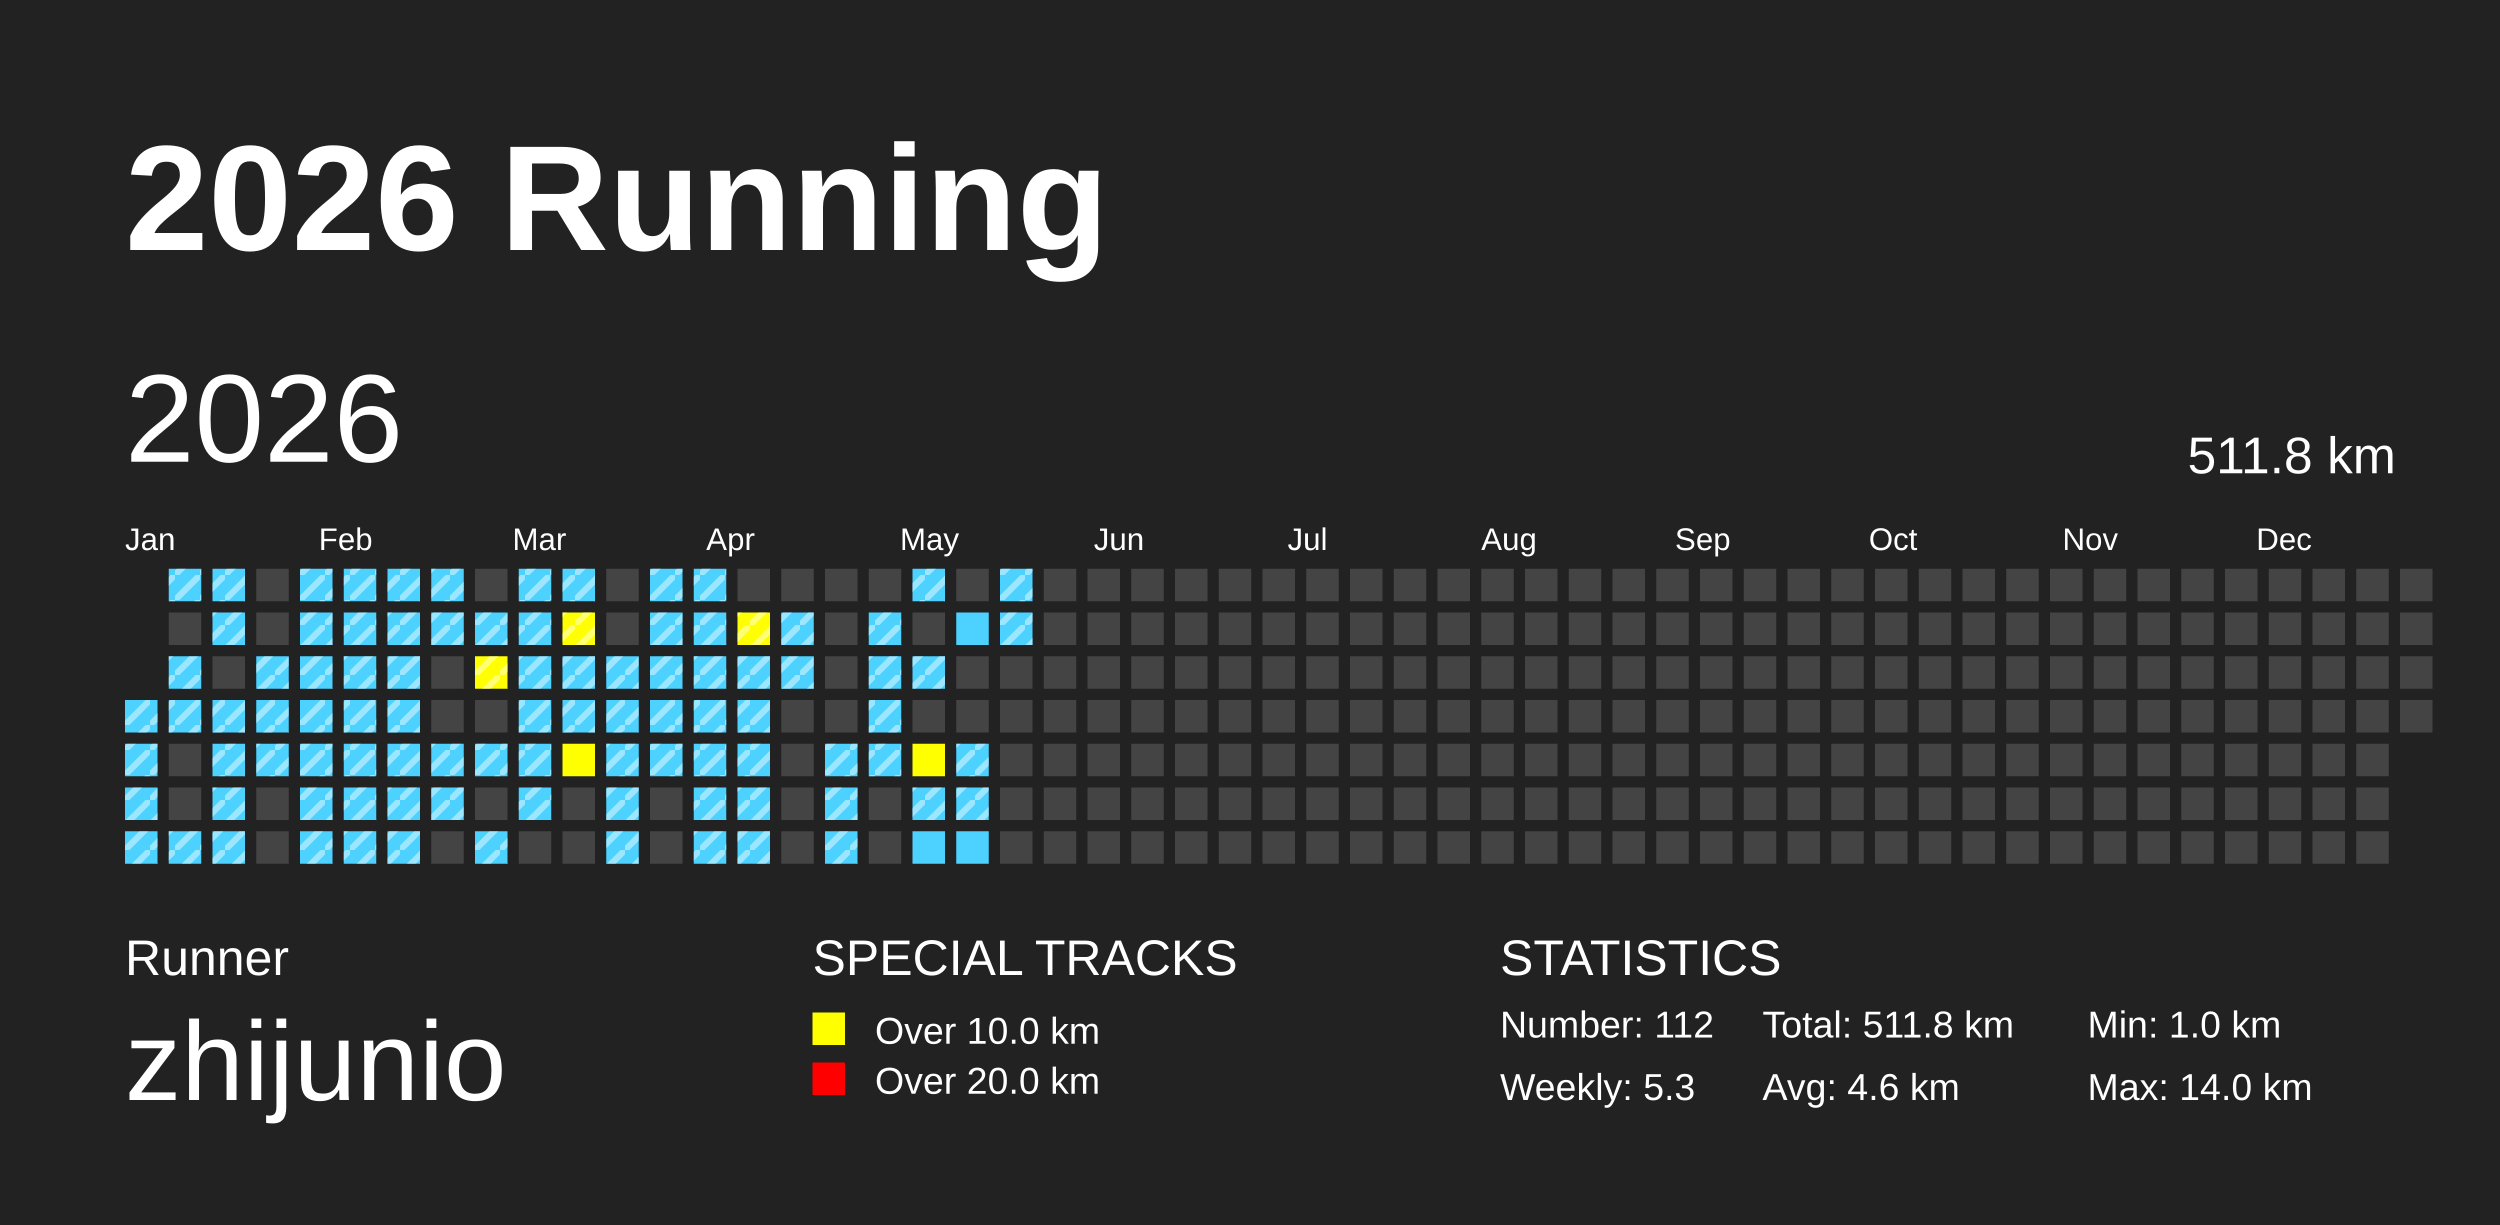
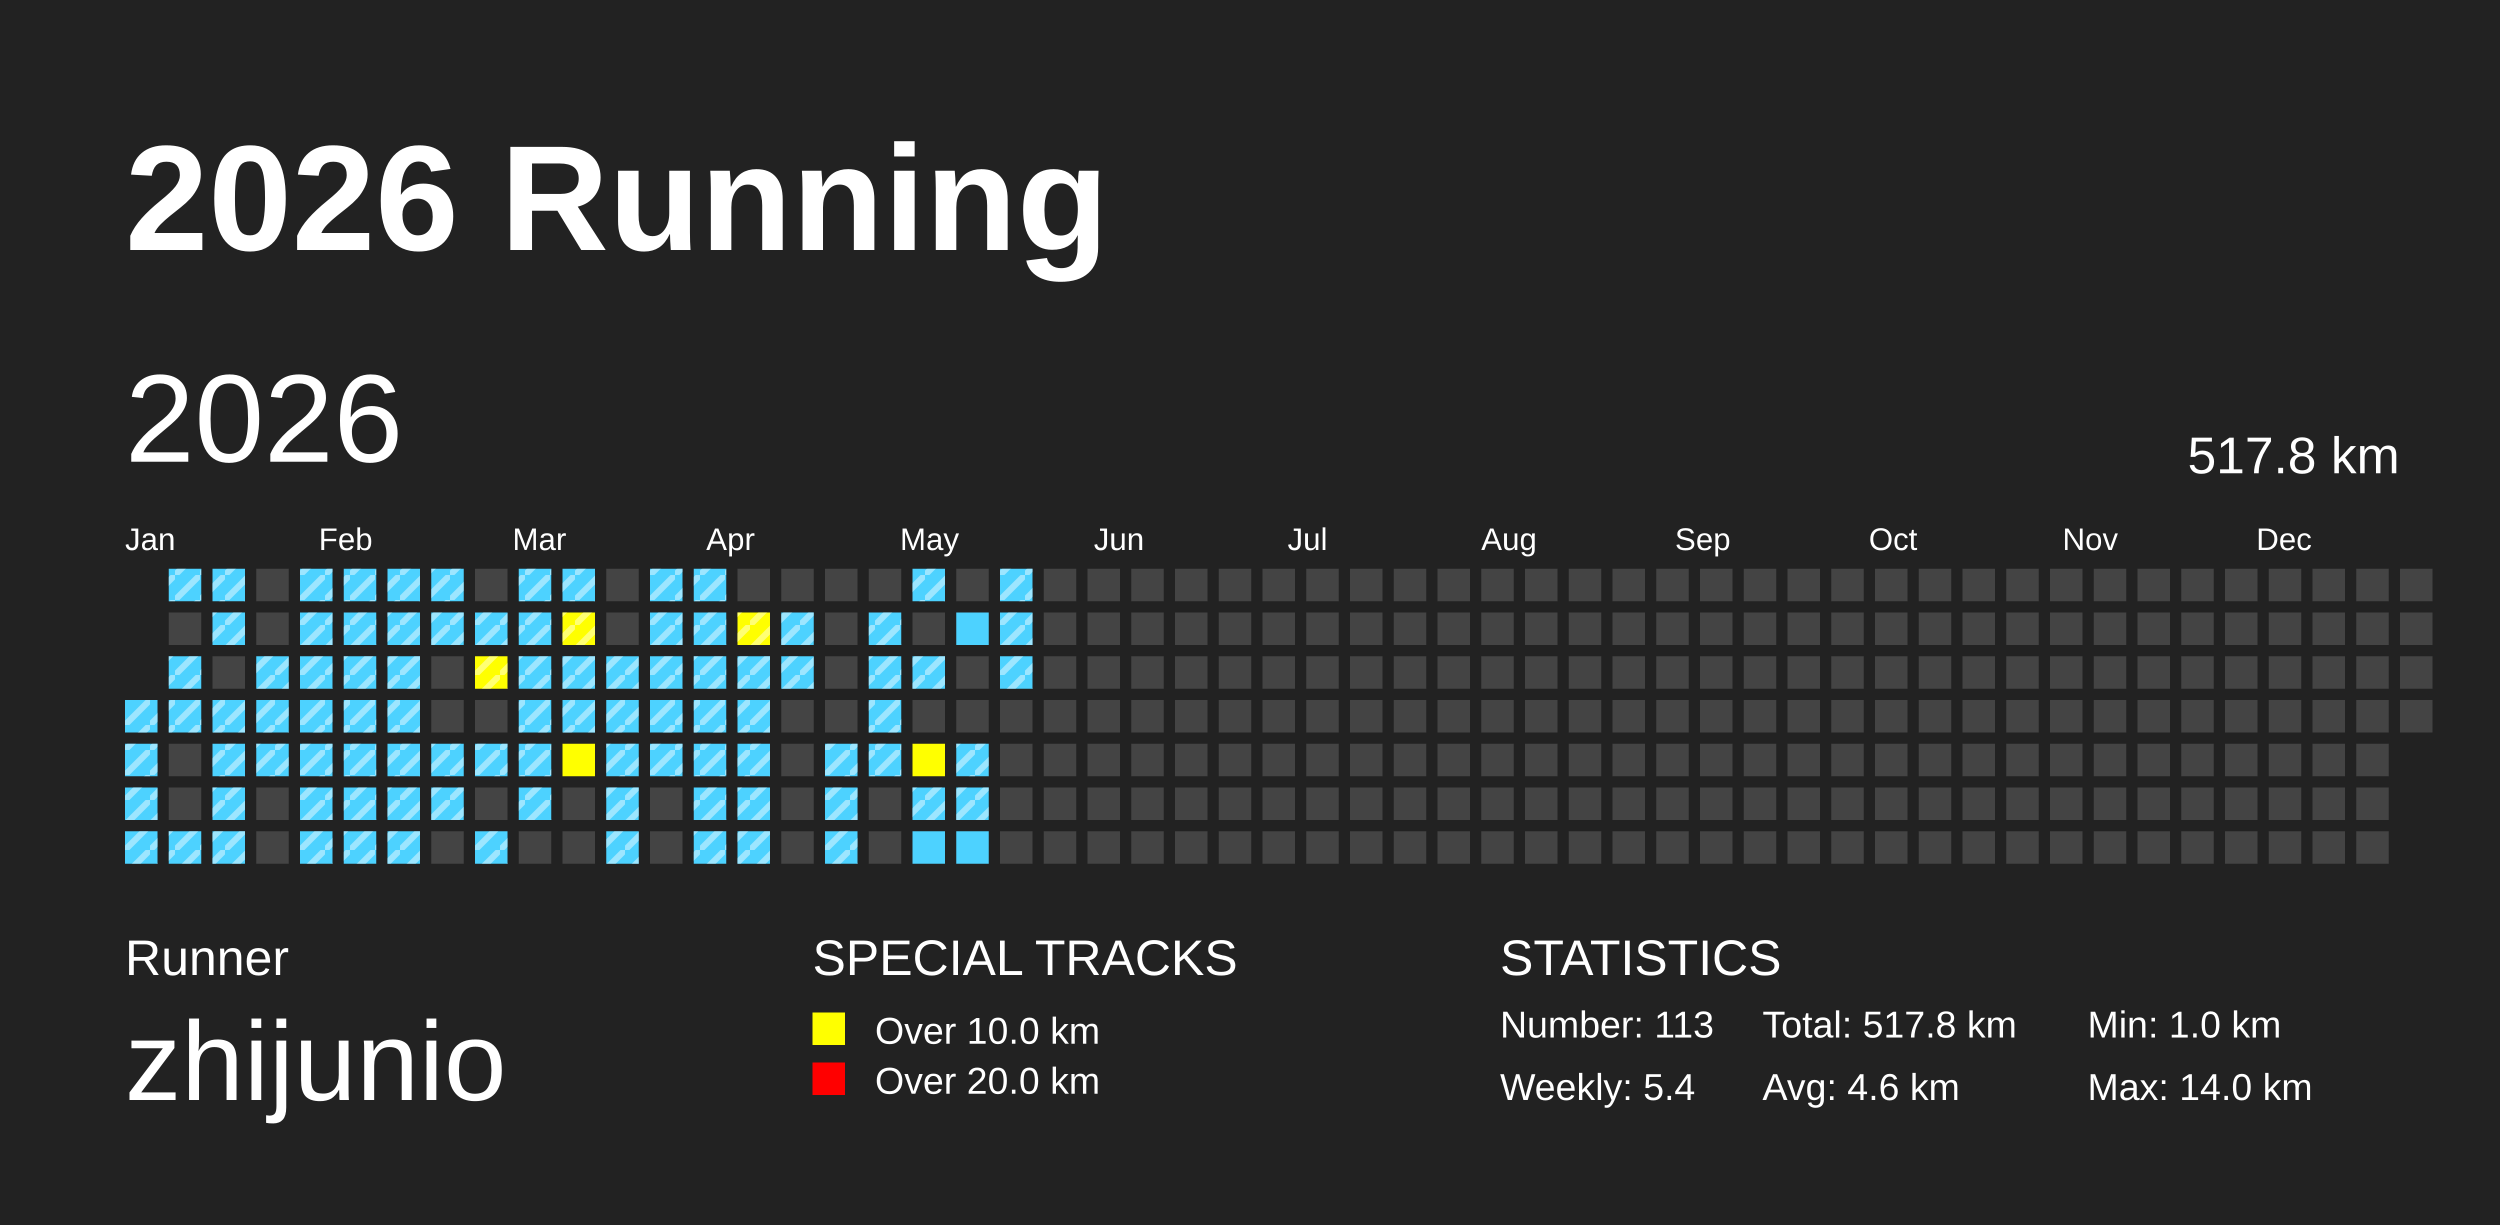
<svg xmlns="http://www.w3.org/2000/svg" baseProfile="full" height="98mm" version="1.1" viewBox="0,0,200,98" width="200mm">
  <defs>
    <pattern height="2" id="indoor-stripe" patternUnits="userSpaceOnUse" width="2">
      <line stroke="white" stroke-opacity="0.45" stroke-width="0.5" x1="0" x2="2" y1="2" y2="0" />
    </pattern>
  </defs>
  <rect fill="#222222" height="98" width="200" x="0" y="0" />
  <text fill="#FFFFFF" style="font-size:12px; font-family:Arial; font-weight:bold;" x="10" y="20">2026 Running</text>
  <text fill="#FFFFFF" style="font-size:4px; font-family:Arial" x="10" y="78">Runner</text>
  <text fill="#FFFFFF" style="font-size:9px; font-family:Arial" x="10" y="88">zhijunio</text>
  <text fill="#FFFFFF" style="font-size:4px; font-family:Arial" x="65" y="78">SPECIAL TRACKS</text>
  <rect fill="yellow" height="2.6" width="2.6" x="65" y="81" />
  <text fill="#FFFFFF" style="font-size:3px; font-family:Arial" x="70" y="83.5">Over 10.0 km</text>
  <rect fill="red" height="2.6" width="2.6" x="65" y="85" />
  <text fill="#FFFFFF" style="font-size:3px; font-family:Arial" x="70" y="87.5">Over 20.0 km</text>
  <text fill="#FFFFFF" style="font-size:4px; font-family:Arial" x="120" y="78">STATISTICS</text>
-   <text fill="#FFFFFF" style="font-size:3px; font-family:Arial" x="120" y="83">Number: 112</text>
-   <text fill="#FFFFFF" style="font-size:3px; font-family:Arial" x="120" y="88">Weekly: 5.3</text>
-   <text fill="#FFFFFF" style="font-size:3px; font-family:Arial" x="141" y="83">Total: 511.8 km</text>
+   <text fill="#FFFFFF" style="font-size:3px; font-family:Arial" x="120" y="83">Number: 113</text>
+   <text fill="#FFFFFF" style="font-size:3px; font-family:Arial" x="120" y="88">Weekly: 5.4</text>
+   <text fill="#FFFFFF" style="font-size:3px; font-family:Arial" x="141" y="83">Total: 517.8 km</text>
  <text fill="#FFFFFF" style="font-size:3px; font-family:Arial" x="141" y="88">Avg: 4.6 km</text>
  <text fill="#FFFFFF" style="font-size:3px; font-family:Arial" x="167" y="83">Min: 1.0 km</text>
  <text fill="#FFFFFF" style="font-size:3px; font-family:Arial" x="167" y="88">Max: 14.0 km</text>
  <text dominant-baseline="hanging" fill="#FFFFFF" style="font-size:10.0px; font-family:Arial;" x="10" y="30">2026</text>
-   <text dominant-baseline="hanging" fill="#FFFFFF" style="font-size:4.125px; font-family:Arial;" x="175" y="35">511.8 km</text>
+   <text dominant-baseline="hanging" fill="#FFFFFF" style="font-size:4.125px; font-family:Arial;" x="175" y="35">517.8 km</text>
  <text fill="#FFFFFF" style="font-size:2.5px; font-family:Arial" x="10.0" y="44">Jan</text>
  <text fill="#FFFFFF" style="font-size:2.5px; font-family:Arial" x="25.5" y="44">Feb</text>
  <text fill="#FFFFFF" style="font-size:2.5px; font-family:Arial" x="41.0" y="44">Mar</text>
  <text fill="#FFFFFF" style="font-size:2.5px; font-family:Arial" x="56.5" y="44">Apr</text>
  <text fill="#FFFFFF" style="font-size:2.5px; font-family:Arial" x="72.0" y="44">May</text>
  <text fill="#FFFFFF" style="font-size:2.5px; font-family:Arial" x="87.5" y="44">Jun</text>
  <text fill="#FFFFFF" style="font-size:2.5px; font-family:Arial" x="103.0" y="44">Jul</text>
  <text fill="#FFFFFF" style="font-size:2.5px; font-family:Arial" x="118.5" y="44">Aug</text>
  <text fill="#FFFFFF" style="font-size:2.5px; font-family:Arial" x="134.0" y="44">Sep</text>
  <text fill="#FFFFFF" style="font-size:2.5px; font-family:Arial" x="149.5" y="44">Oct</text>
  <text fill="#FFFFFF" style="font-size:2.5px; font-family:Arial" x="165.0" y="44">Nov</text>
  <text fill="#FFFFFF" style="font-size:2.5px; font-family:Arial" x="180.5" y="44">Dec</text>
  <rect fill="#4DD2FF" height="2.6" width="2.6" x="10.0" y="56.0" />
  <rect fill="url(#indoor-stripe)" height="2.6" style="pointer-events: none;" width="2.6" x="10.0" y="56.0" />
  <rect fill="#4DD2FF" height="2.6" width="2.6" x="10.0" y="59.5" />
  <rect fill="url(#indoor-stripe)" height="2.6" style="pointer-events: none;" width="2.6" x="10.0" y="59.5" />
  <rect fill="#4DD2FF" height="2.6" width="2.6" x="10.0" y="63.0" />
  <rect fill="url(#indoor-stripe)" height="2.6" style="pointer-events: none;" width="2.6" x="10.0" y="63.0" />
  <rect fill="#4DD2FF" height="2.6" width="2.6" x="10.0" y="66.5" />
  <rect fill="url(#indoor-stripe)" height="2.6" style="pointer-events: none;" width="2.6" x="10.0" y="66.5" />
  <rect fill="#4DD2FF" height="2.6" width="2.6" x="13.5" y="45.5" />
  <rect fill="url(#indoor-stripe)" height="2.6" style="pointer-events: none;" width="2.6" x="13.5" y="45.5" />
  <rect fill="#444444" height="2.6" width="2.6" x="13.5" y="49.0" />
  <rect fill="#4DD2FF" height="2.6" width="2.6" x="13.5" y="52.5" />
  <rect fill="url(#indoor-stripe)" height="2.6" style="pointer-events: none;" width="2.6" x="13.5" y="52.5" />
  <rect fill="#4DD2FF" height="2.6" width="2.6" x="13.5" y="56.0" />
  <rect fill="url(#indoor-stripe)" height="2.6" style="pointer-events: none;" width="2.6" x="13.5" y="56.0" />
  <rect fill="#444444" height="2.6" width="2.6" x="13.5" y="59.5" />
  <rect fill="#444444" height="2.6" width="2.6" x="13.5" y="63.0" />
  <rect fill="#4DD2FF" height="2.6" width="2.6" x="13.5" y="66.5" />
  <rect fill="url(#indoor-stripe)" height="2.6" style="pointer-events: none;" width="2.6" x="13.5" y="66.5" />
  <rect fill="#4DD2FF" height="2.6" width="2.6" x="17.0" y="45.5" />
  <rect fill="url(#indoor-stripe)" height="2.6" style="pointer-events: none;" width="2.6" x="17.0" y="45.5" />
  <rect fill="#4DD2FF" height="2.6" width="2.6" x="17.0" y="49.0" />
  <rect fill="url(#indoor-stripe)" height="2.6" style="pointer-events: none;" width="2.6" x="17.0" y="49.0" />
  <rect fill="#444444" height="2.6" width="2.6" x="17.0" y="52.5" />
  <rect fill="#4DD2FF" height="2.6" width="2.6" x="17.0" y="56.0" />
  <rect fill="url(#indoor-stripe)" height="2.6" style="pointer-events: none;" width="2.6" x="17.0" y="56.0" />
  <rect fill="#4DD2FF" height="2.6" width="2.6" x="17.0" y="59.5" />
  <rect fill="url(#indoor-stripe)" height="2.6" style="pointer-events: none;" width="2.6" x="17.0" y="59.5" />
  <rect fill="#4DD2FF" height="2.6" width="2.6" x="17.0" y="63.0" />
  <rect fill="url(#indoor-stripe)" height="2.6" style="pointer-events: none;" width="2.6" x="17.0" y="63.0" />
  <rect fill="#4DD2FF" height="2.6" width="2.6" x="17.0" y="66.5" />
  <rect fill="url(#indoor-stripe)" height="2.6" style="pointer-events: none;" width="2.6" x="17.0" y="66.5" />
  <rect fill="#444444" height="2.6" width="2.6" x="20.5" y="45.5" />
  <rect fill="#444444" height="2.6" width="2.6" x="20.5" y="49.0" />
  <rect fill="#4DD2FF" height="2.6" width="2.6" x="20.5" y="52.5" />
  <rect fill="url(#indoor-stripe)" height="2.6" style="pointer-events: none;" width="2.6" x="20.5" y="52.5" />
  <rect fill="#4DD2FF" height="2.6" width="2.6" x="20.5" y="56.0" />
  <rect fill="url(#indoor-stripe)" height="2.6" style="pointer-events: none;" width="2.6" x="20.5" y="56.0" />
  <rect fill="#4DD2FF" height="2.6" width="2.6" x="20.5" y="59.5" />
  <rect fill="url(#indoor-stripe)" height="2.6" style="pointer-events: none;" width="2.6" x="20.5" y="59.5" />
  <rect fill="#444444" height="2.6" width="2.6" x="20.5" y="63.0" />
  <rect fill="#444444" height="2.6" width="2.6" x="20.5" y="66.5" />
  <rect fill="#4DD2FF" height="2.6" width="2.6" x="24.0" y="45.5" />
  <rect fill="url(#indoor-stripe)" height="2.6" style="pointer-events: none;" width="2.6" x="24.0" y="45.5" />
  <rect fill="#4DD2FF" height="2.6" width="2.6" x="24.0" y="49.0" />
  <rect fill="url(#indoor-stripe)" height="2.6" style="pointer-events: none;" width="2.6" x="24.0" y="49.0" />
  <rect fill="#4DD2FF" height="2.6" width="2.6" x="24.0" y="52.5" />
  <rect fill="url(#indoor-stripe)" height="2.6" style="pointer-events: none;" width="2.6" x="24.0" y="52.5" />
  <rect fill="#4DD2FF" height="2.6" width="2.6" x="24.0" y="56.0" />
  <rect fill="url(#indoor-stripe)" height="2.6" style="pointer-events: none;" width="2.6" x="24.0" y="56.0" />
  <rect fill="#4DD2FF" height="2.6" width="2.6" x="24.0" y="59.5" />
  <rect fill="url(#indoor-stripe)" height="2.6" style="pointer-events: none;" width="2.6" x="24.0" y="59.5" />
  <rect fill="#4DD2FF" height="2.6" width="2.6" x="24.0" y="63.0" />
  <rect fill="url(#indoor-stripe)" height="2.6" style="pointer-events: none;" width="2.6" x="24.0" y="63.0" />
  <rect fill="#4DD2FF" height="2.6" width="2.6" x="24.0" y="66.5" />
  <rect fill="url(#indoor-stripe)" height="2.6" style="pointer-events: none;" width="2.6" x="24.0" y="66.5" />
  <rect fill="#4DD2FF" height="2.6" width="2.6" x="27.5" y="45.5" />
  <rect fill="url(#indoor-stripe)" height="2.6" style="pointer-events: none;" width="2.6" x="27.5" y="45.5" />
  <rect fill="#4DD2FF" height="2.6" width="2.6" x="27.5" y="49.0" />
  <rect fill="url(#indoor-stripe)" height="2.6" style="pointer-events: none;" width="2.6" x="27.5" y="49.0" />
  <rect fill="#4DD2FF" height="2.6" width="2.6" x="27.5" y="52.5" />
  <rect fill="url(#indoor-stripe)" height="2.6" style="pointer-events: none;" width="2.6" x="27.5" y="52.5" />
  <rect fill="#4DD2FF" height="2.6" width="2.6" x="27.5" y="56.0" />
  <rect fill="url(#indoor-stripe)" height="2.6" style="pointer-events: none;" width="2.6" x="27.5" y="56.0" />
  <rect fill="#4DD2FF" height="2.6" width="2.6" x="27.5" y="59.5" />
  <rect fill="url(#indoor-stripe)" height="2.6" style="pointer-events: none;" width="2.6" x="27.5" y="59.5" />
  <rect fill="#4DD2FF" height="2.6" width="2.6" x="27.5" y="63.0" />
  <rect fill="url(#indoor-stripe)" height="2.6" style="pointer-events: none;" width="2.6" x="27.5" y="63.0" />
  <rect fill="#4DD2FF" height="2.6" width="2.6" x="27.5" y="66.5" />
  <rect fill="url(#indoor-stripe)" height="2.6" style="pointer-events: none;" width="2.6" x="27.5" y="66.5" />
  <rect fill="#4DD2FF" height="2.6" width="2.6" x="31.0" y="45.5" />
  <rect fill="url(#indoor-stripe)" height="2.6" style="pointer-events: none;" width="2.6" x="31.0" y="45.5" />
  <rect fill="#4DD2FF" height="2.6" width="2.6" x="31.0" y="49.0" />
  <rect fill="url(#indoor-stripe)" height="2.6" style="pointer-events: none;" width="2.6" x="31.0" y="49.0" />
  <rect fill="#4DD2FF" height="2.6" width="2.6" x="31.0" y="52.5" />
  <rect fill="url(#indoor-stripe)" height="2.6" style="pointer-events: none;" width="2.6" x="31.0" y="52.5" />
  <rect fill="#4DD2FF" height="2.6" width="2.6" x="31.0" y="56.0" />
  <rect fill="url(#indoor-stripe)" height="2.6" style="pointer-events: none;" width="2.6" x="31.0" y="56.0" />
  <rect fill="#4DD2FF" height="2.6" width="2.6" x="31.0" y="59.5" />
  <rect fill="url(#indoor-stripe)" height="2.6" style="pointer-events: none;" width="2.6" x="31.0" y="59.5" />
  <rect fill="#4DD2FF" height="2.6" width="2.6" x="31.0" y="63.0" />
  <rect fill="url(#indoor-stripe)" height="2.6" style="pointer-events: none;" width="2.6" x="31.0" y="63.0" />
  <rect fill="#4DD2FF" height="2.6" width="2.6" x="31.0" y="66.5" />
  <rect fill="url(#indoor-stripe)" height="2.6" style="pointer-events: none;" width="2.6" x="31.0" y="66.5" />
  <rect fill="#4DD2FF" height="2.6" width="2.6" x="34.5" y="45.5" />
  <rect fill="url(#indoor-stripe)" height="2.6" style="pointer-events: none;" width="2.6" x="34.5" y="45.5" />
  <rect fill="#4DD2FF" height="2.6" width="2.6" x="34.5" y="49.0" />
  <rect fill="url(#indoor-stripe)" height="2.6" style="pointer-events: none;" width="2.6" x="34.5" y="49.0" />
  <rect fill="#444444" height="2.6" width="2.6" x="34.5" y="52.5" />
  <rect fill="#444444" height="2.6" width="2.6" x="34.5" y="56.0" />
  <rect fill="#4DD2FF" height="2.6" width="2.6" x="34.5" y="59.5" />
  <rect fill="url(#indoor-stripe)" height="2.6" style="pointer-events: none;" width="2.6" x="34.5" y="59.5" />
  <rect fill="#4DD2FF" height="2.6" width="2.6" x="34.5" y="63.0" />
  <rect fill="url(#indoor-stripe)" height="2.6" style="pointer-events: none;" width="2.6" x="34.5" y="63.0" />
  <rect fill="#444444" height="2.6" width="2.6" x="34.5" y="66.5" />
  <rect fill="#444444" height="2.6" width="2.6" x="38.0" y="45.5" />
  <rect fill="#4DD2FF" height="2.6" width="2.6" x="38.0" y="49.0" />
  <rect fill="url(#indoor-stripe)" height="2.6" style="pointer-events: none;" width="2.6" x="38.0" y="49.0" />
  <rect fill="yellow" height="2.6" width="2.6" x="38.0" y="52.5" />
  <rect fill="url(#indoor-stripe)" height="2.6" style="pointer-events: none;" width="2.6" x="38.0" y="52.5" />
  <rect fill="#444444" height="2.6" width="2.6" x="38.0" y="56.0" />
  <rect fill="#4DD2FF" height="2.6" width="2.6" x="38.0" y="59.5" />
  <rect fill="url(#indoor-stripe)" height="2.6" style="pointer-events: none;" width="2.6" x="38.0" y="59.5" />
  <rect fill="#444444" height="2.6" width="2.6" x="38.0" y="63.0" />
  <rect fill="#4DD2FF" height="2.6" width="2.6" x="38.0" y="66.5" />
  <rect fill="url(#indoor-stripe)" height="2.6" style="pointer-events: none;" width="2.6" x="38.0" y="66.5" />
  <rect fill="#4DD2FF" height="2.6" width="2.6" x="41.5" y="45.5" />
  <rect fill="url(#indoor-stripe)" height="2.6" style="pointer-events: none;" width="2.6" x="41.5" y="45.5" />
  <rect fill="#4DD2FF" height="2.6" width="2.6" x="41.5" y="49.0" />
  <rect fill="url(#indoor-stripe)" height="2.6" style="pointer-events: none;" width="2.6" x="41.5" y="49.0" />
  <rect fill="#4DD2FF" height="2.6" width="2.6" x="41.5" y="52.5" />
  <rect fill="url(#indoor-stripe)" height="2.6" style="pointer-events: none;" width="2.6" x="41.5" y="52.5" />
  <rect fill="#4DD2FF" height="2.6" width="2.6" x="41.5" y="56.0" />
  <rect fill="url(#indoor-stripe)" height="2.6" style="pointer-events: none;" width="2.6" x="41.5" y="56.0" />
  <rect fill="#4DD2FF" height="2.6" width="2.6" x="41.5" y="59.5" />
  <rect fill="url(#indoor-stripe)" height="2.6" style="pointer-events: none;" width="2.6" x="41.5" y="59.5" />
  <rect fill="#4DD2FF" height="2.6" width="2.6" x="41.5" y="63.0" />
  <rect fill="url(#indoor-stripe)" height="2.6" style="pointer-events: none;" width="2.6" x="41.5" y="63.0" />
  <rect fill="#444444" height="2.6" width="2.6" x="41.5" y="66.5" />
  <rect fill="#4DD2FF" height="2.6" width="2.6" x="45.0" y="45.5" />
  <rect fill="url(#indoor-stripe)" height="2.6" style="pointer-events: none;" width="2.6" x="45.0" y="45.5" />
  <rect fill="yellow" height="2.6" width="2.6" x="45.0" y="49.0" />
  <rect fill="url(#indoor-stripe)" height="2.6" style="pointer-events: none;" width="2.6" x="45.0" y="49.0" />
  <rect fill="#4DD2FF" height="2.6" width="2.6" x="45.0" y="52.5" />
  <rect fill="url(#indoor-stripe)" height="2.6" style="pointer-events: none;" width="2.6" x="45.0" y="52.5" />
  <rect fill="#4DD2FF" height="2.6" width="2.6" x="45.0" y="56.0" />
  <rect fill="url(#indoor-stripe)" height="2.6" style="pointer-events: none;" width="2.6" x="45.0" y="56.0" />
  <rect fill="yellow" height="2.6" width="2.6" x="45.0" y="59.5" />
  <rect fill="#444444" height="2.6" width="2.6" x="45.0" y="63.0" />
  <rect fill="#444444" height="2.6" width="2.6" x="45.0" y="66.5" />
  <rect fill="#444444" height="2.6" width="2.6" x="48.5" y="45.5" />
  <rect fill="#444444" height="2.6" width="2.6" x="48.5" y="49.0" />
  <rect fill="#4DD2FF" height="2.6" width="2.6" x="48.5" y="52.5" />
  <rect fill="url(#indoor-stripe)" height="2.6" style="pointer-events: none;" width="2.6" x="48.5" y="52.5" />
  <rect fill="#4DD2FF" height="2.6" width="2.6" x="48.5" y="56.0" />
  <rect fill="url(#indoor-stripe)" height="2.6" style="pointer-events: none;" width="2.6" x="48.5" y="56.0" />
  <rect fill="#4DD2FF" height="2.6" width="2.6" x="48.5" y="59.5" />
  <rect fill="url(#indoor-stripe)" height="2.6" style="pointer-events: none;" width="2.6" x="48.5" y="59.5" />
  <rect fill="#4DD2FF" height="2.6" width="2.6" x="48.5" y="63.0" />
  <rect fill="url(#indoor-stripe)" height="2.6" style="pointer-events: none;" width="2.6" x="48.5" y="63.0" />
  <rect fill="#4DD2FF" height="2.6" width="2.6" x="48.5" y="66.5" />
  <rect fill="url(#indoor-stripe)" height="2.6" style="pointer-events: none;" width="2.6" x="48.5" y="66.5" />
  <rect fill="#4DD2FF" height="2.6" width="2.6" x="52.0" y="45.5" />
  <rect fill="url(#indoor-stripe)" height="2.6" style="pointer-events: none;" width="2.6" x="52.0" y="45.5" />
  <rect fill="#4DD2FF" height="2.6" width="2.6" x="52.0" y="49.0" />
  <rect fill="url(#indoor-stripe)" height="2.6" style="pointer-events: none;" width="2.6" x="52.0" y="49.0" />
  <rect fill="#4DD2FF" height="2.6" width="2.6" x="52.0" y="52.5" />
  <rect fill="url(#indoor-stripe)" height="2.6" style="pointer-events: none;" width="2.6" x="52.0" y="52.5" />
  <rect fill="#4DD2FF" height="2.6" width="2.6" x="52.0" y="56.0" />
  <rect fill="url(#indoor-stripe)" height="2.6" style="pointer-events: none;" width="2.6" x="52.0" y="56.0" />
  <rect fill="#4DD2FF" height="2.6" width="2.6" x="52.0" y="59.5" />
  <rect fill="url(#indoor-stripe)" height="2.6" style="pointer-events: none;" width="2.6" x="52.0" y="59.5" />
  <rect fill="#444444" height="2.6" width="2.6" x="52.0" y="63.0" />
  <rect fill="#444444" height="2.6" width="2.6" x="52.0" y="66.5" />
  <rect fill="#4DD2FF" height="2.6" width="2.6" x="55.5" y="45.5" />
  <rect fill="url(#indoor-stripe)" height="2.6" style="pointer-events: none;" width="2.6" x="55.5" y="45.5" />
  <rect fill="#4DD2FF" height="2.6" width="2.6" x="55.5" y="49.0" />
  <rect fill="url(#indoor-stripe)" height="2.6" style="pointer-events: none;" width="2.6" x="55.5" y="49.0" />
  <rect fill="#4DD2FF" height="2.6" width="2.6" x="55.5" y="52.5" />
  <rect fill="url(#indoor-stripe)" height="2.6" style="pointer-events: none;" width="2.6" x="55.5" y="52.5" />
  <rect fill="#4DD2FF" height="2.6" width="2.6" x="55.5" y="56.0" />
  <rect fill="url(#indoor-stripe)" height="2.6" style="pointer-events: none;" width="2.6" x="55.5" y="56.0" />
  <rect fill="#4DD2FF" height="2.6" width="2.6" x="55.5" y="59.5" />
  <rect fill="url(#indoor-stripe)" height="2.6" style="pointer-events: none;" width="2.6" x="55.5" y="59.5" />
  <rect fill="#4DD2FF" height="2.6" width="2.6" x="55.5" y="63.0" />
  <rect fill="url(#indoor-stripe)" height="2.6" style="pointer-events: none;" width="2.6" x="55.5" y="63.0" />
  <rect fill="#4DD2FF" height="2.6" width="2.6" x="55.5" y="66.5" />
  <rect fill="url(#indoor-stripe)" height="2.6" style="pointer-events: none;" width="2.6" x="55.5" y="66.5" />
  <rect fill="#444444" height="2.6" width="2.6" x="59.0" y="45.5" />
  <rect fill="yellow" height="2.6" width="2.6" x="59.0" y="49.0" />
  <rect fill="url(#indoor-stripe)" height="2.6" style="pointer-events: none;" width="2.6" x="59.0" y="49.0" />
  <rect fill="#4DD2FF" height="2.6" width="2.6" x="59.0" y="52.5" />
  <rect fill="url(#indoor-stripe)" height="2.6" style="pointer-events: none;" width="2.6" x="59.0" y="52.5" />
  <rect fill="#4DD2FF" height="2.6" width="2.6" x="59.0" y="56.0" />
  <rect fill="url(#indoor-stripe)" height="2.6" style="pointer-events: none;" width="2.6" x="59.0" y="56.0" />
  <rect fill="#4DD2FF" height="2.6" width="2.6" x="59.0" y="59.5" />
  <rect fill="url(#indoor-stripe)" height="2.6" style="pointer-events: none;" width="2.6" x="59.0" y="59.5" />
  <rect fill="#4DD2FF" height="2.6" width="2.6" x="59.0" y="63.0" />
  <rect fill="url(#indoor-stripe)" height="2.6" style="pointer-events: none;" width="2.6" x="59.0" y="63.0" />
  <rect fill="#4DD2FF" height="2.6" width="2.6" x="59.0" y="66.5" />
  <rect fill="url(#indoor-stripe)" height="2.6" style="pointer-events: none;" width="2.6" x="59.0" y="66.5" />
  <rect fill="#444444" height="2.6" width="2.6" x="62.5" y="45.5" />
  <rect fill="#4DD2FF" height="2.6" width="2.6" x="62.5" y="49.0" />
  <rect fill="url(#indoor-stripe)" height="2.6" style="pointer-events: none;" width="2.6" x="62.5" y="49.0" />
  <rect fill="#4DD2FF" height="2.6" width="2.6" x="62.5" y="52.5" />
  <rect fill="url(#indoor-stripe)" height="2.6" style="pointer-events: none;" width="2.6" x="62.5" y="52.5" />
  <rect fill="#444444" height="2.6" width="2.6" x="62.5" y="56.0" />
  <rect fill="#444444" height="2.6" width="2.6" x="62.5" y="59.5" />
  <rect fill="#444444" height="2.6" width="2.6" x="62.5" y="63.0" />
  <rect fill="#444444" height="2.6" width="2.6" x="62.5" y="66.5" />
  <rect fill="#444444" height="2.6" width="2.6" x="66.0" y="45.5" />
  <rect fill="#444444" height="2.6" width="2.6" x="66.0" y="49.0" />
  <rect fill="#444444" height="2.6" width="2.6" x="66.0" y="52.5" />
  <rect fill="#444444" height="2.6" width="2.6" x="66.0" y="56.0" />
  <rect fill="#4DD2FF" height="2.6" width="2.6" x="66.0" y="59.5" />
  <rect fill="url(#indoor-stripe)" height="2.6" style="pointer-events: none;" width="2.6" x="66.0" y="59.5" />
  <rect fill="#4DD2FF" height="2.6" width="2.6" x="66.0" y="63.0" />
  <rect fill="url(#indoor-stripe)" height="2.6" style="pointer-events: none;" width="2.6" x="66.0" y="63.0" />
  <rect fill="#4DD2FF" height="2.6" width="2.6" x="66.0" y="66.5" />
  <rect fill="url(#indoor-stripe)" height="2.6" style="pointer-events: none;" width="2.6" x="66.0" y="66.5" />
  <rect fill="#444444" height="2.6" width="2.6" x="69.5" y="45.5" />
  <rect fill="#4DD2FF" height="2.6" width="2.6" x="69.5" y="49.0" />
  <rect fill="url(#indoor-stripe)" height="2.6" style="pointer-events: none;" width="2.6" x="69.5" y="49.0" />
  <rect fill="#4DD2FF" height="2.6" width="2.6" x="69.5" y="52.5" />
  <rect fill="url(#indoor-stripe)" height="2.6" style="pointer-events: none;" width="2.6" x="69.5" y="52.5" />
  <rect fill="#4DD2FF" height="2.6" width="2.6" x="69.5" y="56.0" />
  <rect fill="url(#indoor-stripe)" height="2.6" style="pointer-events: none;" width="2.6" x="69.5" y="56.0" />
  <rect fill="#4DD2FF" height="2.6" width="2.6" x="69.5" y="59.5" />
  <rect fill="url(#indoor-stripe)" height="2.6" style="pointer-events: none;" width="2.6" x="69.5" y="59.5" />
  <rect fill="#444444" height="2.6" width="2.6" x="69.5" y="63.0" />
  <rect fill="#444444" height="2.6" width="2.6" x="69.5" y="66.5" />
  <rect fill="#4DD2FF" height="2.6" width="2.6" x="73.0" y="45.5" />
  <rect fill="url(#indoor-stripe)" height="2.6" style="pointer-events: none;" width="2.6" x="73.0" y="45.5" />
  <rect fill="#444444" height="2.6" width="2.6" x="73.0" y="49.0" />
  <rect fill="#4DD2FF" height="2.6" width="2.6" x="73.0" y="52.5" />
  <rect fill="url(#indoor-stripe)" height="2.6" style="pointer-events: none;" width="2.6" x="73.0" y="52.5" />
  <rect fill="#444444" height="2.6" width="2.6" x="73.0" y="56.0" />
  <rect fill="yellow" height="2.6" width="2.6" x="73.0" y="59.5" />
  <rect fill="#4DD2FF" height="2.6" width="2.6" x="73.0" y="63.0" />
  <rect fill="url(#indoor-stripe)" height="2.6" style="pointer-events: none;" width="2.6" x="73.0" y="63.0" />
  <rect fill="#4DD2FF" height="2.6" width="2.6" x="73.0" y="66.5" />
  <rect fill="#444444" height="2.6" width="2.6" x="76.5" y="45.5" />
  <rect fill="#4DD2FF" height="2.6" width="2.6" x="76.5" y="49.0" />
  <rect fill="#444444" height="2.6" width="2.6" x="76.5" y="52.5" />
  <rect fill="#444444" height="2.6" width="2.6" x="76.5" y="56.0" />
  <rect fill="#4DD2FF" height="2.6" width="2.6" x="76.5" y="59.5" />
  <rect fill="url(#indoor-stripe)" height="2.6" style="pointer-events: none;" width="2.6" x="76.5" y="59.5" />
  <rect fill="#4DD2FF" height="2.6" width="2.6" x="76.5" y="63.0" />
  <rect fill="url(#indoor-stripe)" height="2.6" style="pointer-events: none;" width="2.6" x="76.5" y="63.0" />
  <rect fill="#4DD2FF" height="2.6" width="2.6" x="76.5" y="66.5" />
  <rect fill="#4DD2FF" height="2.6" width="2.6" x="80.0" y="45.5" />
  <rect fill="url(#indoor-stripe)" height="2.6" style="pointer-events: none;" width="2.6" x="80.0" y="45.5" />
  <rect fill="#4DD2FF" height="2.6" width="2.6" x="80.0" y="49.0" />
  <rect fill="url(#indoor-stripe)" height="2.6" style="pointer-events: none;" width="2.6" x="80.0" y="49.0" />
-   <rect fill="#444444" height="2.6" width="2.6" x="80.0" y="52.5" />
+   <rect fill="#4DD2FF" height="2.6" width="2.6" x="80.0" y="52.5" />
+   <rect fill="url(#indoor-stripe)" height="2.6" style="pointer-events: none;" width="2.6" x="80.0" y="52.5" />
  <rect fill="#444444" height="2.6" width="2.6" x="80.0" y="56.0" />
  <rect fill="#444444" height="2.6" width="2.6" x="80.0" y="59.5" />
  <rect fill="#444444" height="2.6" width="2.6" x="80.0" y="63.0" />
  <rect fill="#444444" height="2.6" width="2.6" x="80.0" y="66.5" />
  <rect fill="#444444" height="2.6" width="2.6" x="83.5" y="45.5" />
  <rect fill="#444444" height="2.6" width="2.6" x="83.5" y="49.0" />
  <rect fill="#444444" height="2.6" width="2.6" x="83.5" y="52.5" />
  <rect fill="#444444" height="2.6" width="2.6" x="83.5" y="56.0" />
  <rect fill="#444444" height="2.6" width="2.6" x="83.5" y="59.5" />
  <rect fill="#444444" height="2.6" width="2.6" x="83.5" y="63.0" />
  <rect fill="#444444" height="2.6" width="2.6" x="83.5" y="66.5" />
  <rect fill="#444444" height="2.6" width="2.6" x="87.0" y="45.5" />
  <rect fill="#444444" height="2.6" width="2.6" x="87.0" y="49.0" />
  <rect fill="#444444" height="2.6" width="2.6" x="87.0" y="52.5" />
  <rect fill="#444444" height="2.6" width="2.6" x="87.0" y="56.0" />
  <rect fill="#444444" height="2.6" width="2.6" x="87.0" y="59.5" />
  <rect fill="#444444" height="2.6" width="2.6" x="87.0" y="63.0" />
  <rect fill="#444444" height="2.6" width="2.6" x="87.0" y="66.5" />
  <rect fill="#444444" height="2.6" width="2.6" x="90.5" y="45.5" />
  <rect fill="#444444" height="2.6" width="2.6" x="90.5" y="49.0" />
  <rect fill="#444444" height="2.6" width="2.6" x="90.5" y="52.5" />
  <rect fill="#444444" height="2.6" width="2.6" x="90.5" y="56.0" />
  <rect fill="#444444" height="2.6" width="2.6" x="90.5" y="59.5" />
  <rect fill="#444444" height="2.6" width="2.6" x="90.5" y="63.0" />
  <rect fill="#444444" height="2.6" width="2.6" x="90.5" y="66.5" />
  <rect fill="#444444" height="2.6" width="2.6" x="94.0" y="45.5" />
  <rect fill="#444444" height="2.6" width="2.6" x="94.0" y="49.0" />
  <rect fill="#444444" height="2.6" width="2.6" x="94.0" y="52.5" />
  <rect fill="#444444" height="2.6" width="2.6" x="94.0" y="56.0" />
  <rect fill="#444444" height="2.6" width="2.6" x="94.0" y="59.5" />
  <rect fill="#444444" height="2.6" width="2.6" x="94.0" y="63.0" />
  <rect fill="#444444" height="2.6" width="2.6" x="94.0" y="66.5" />
  <rect fill="#444444" height="2.6" width="2.6" x="97.5" y="45.5" />
  <rect fill="#444444" height="2.6" width="2.6" x="97.5" y="49.0" />
  <rect fill="#444444" height="2.6" width="2.6" x="97.5" y="52.5" />
  <rect fill="#444444" height="2.6" width="2.6" x="97.5" y="56.0" />
  <rect fill="#444444" height="2.6" width="2.6" x="97.5" y="59.5" />
  <rect fill="#444444" height="2.6" width="2.6" x="97.5" y="63.0" />
  <rect fill="#444444" height="2.6" width="2.6" x="97.5" y="66.5" />
  <rect fill="#444444" height="2.6" width="2.6" x="101.0" y="45.5" />
  <rect fill="#444444" height="2.6" width="2.6" x="101.0" y="49.0" />
  <rect fill="#444444" height="2.6" width="2.6" x="101.0" y="52.5" />
  <rect fill="#444444" height="2.6" width="2.6" x="101.0" y="56.0" />
  <rect fill="#444444" height="2.6" width="2.6" x="101.0" y="59.5" />
  <rect fill="#444444" height="2.6" width="2.6" x="101.0" y="63.0" />
  <rect fill="#444444" height="2.6" width="2.6" x="101.0" y="66.5" />
  <rect fill="#444444" height="2.6" width="2.6" x="104.5" y="45.5" />
  <rect fill="#444444" height="2.6" width="2.6" x="104.5" y="49.0" />
  <rect fill="#444444" height="2.6" width="2.6" x="104.5" y="52.5" />
  <rect fill="#444444" height="2.6" width="2.6" x="104.5" y="56.0" />
  <rect fill="#444444" height="2.6" width="2.6" x="104.5" y="59.5" />
  <rect fill="#444444" height="2.6" width="2.6" x="104.5" y="63.0" />
  <rect fill="#444444" height="2.6" width="2.6" x="104.5" y="66.5" />
  <rect fill="#444444" height="2.6" width="2.6" x="108.0" y="45.5" />
  <rect fill="#444444" height="2.6" width="2.6" x="108.0" y="49.0" />
  <rect fill="#444444" height="2.6" width="2.6" x="108.0" y="52.5" />
  <rect fill="#444444" height="2.6" width="2.6" x="108.0" y="56.0" />
  <rect fill="#444444" height="2.6" width="2.6" x="108.0" y="59.5" />
  <rect fill="#444444" height="2.6" width="2.6" x="108.0" y="63.0" />
  <rect fill="#444444" height="2.6" width="2.6" x="108.0" y="66.5" />
  <rect fill="#444444" height="2.6" width="2.6" x="111.5" y="45.5" />
  <rect fill="#444444" height="2.6" width="2.6" x="111.5" y="49.0" />
  <rect fill="#444444" height="2.6" width="2.6" x="111.5" y="52.5" />
  <rect fill="#444444" height="2.6" width="2.6" x="111.5" y="56.0" />
  <rect fill="#444444" height="2.6" width="2.6" x="111.5" y="59.5" />
  <rect fill="#444444" height="2.6" width="2.6" x="111.5" y="63.0" />
  <rect fill="#444444" height="2.6" width="2.6" x="111.5" y="66.5" />
  <rect fill="#444444" height="2.6" width="2.6" x="115.0" y="45.5" />
  <rect fill="#444444" height="2.6" width="2.6" x="115.0" y="49.0" />
  <rect fill="#444444" height="2.6" width="2.6" x="115.0" y="52.5" />
  <rect fill="#444444" height="2.6" width="2.6" x="115.0" y="56.0" />
  <rect fill="#444444" height="2.6" width="2.6" x="115.0" y="59.5" />
  <rect fill="#444444" height="2.6" width="2.6" x="115.0" y="63.0" />
  <rect fill="#444444" height="2.6" width="2.6" x="115.0" y="66.5" />
  <rect fill="#444444" height="2.6" width="2.6" x="118.5" y="45.5" />
  <rect fill="#444444" height="2.6" width="2.6" x="118.5" y="49.0" />
  <rect fill="#444444" height="2.6" width="2.6" x="118.5" y="52.5" />
  <rect fill="#444444" height="2.6" width="2.6" x="118.5" y="56.0" />
  <rect fill="#444444" height="2.6" width="2.6" x="118.5" y="59.5" />
  <rect fill="#444444" height="2.6" width="2.6" x="118.5" y="63.0" />
  <rect fill="#444444" height="2.6" width="2.6" x="118.5" y="66.5" />
  <rect fill="#444444" height="2.6" width="2.6" x="122.0" y="45.5" />
  <rect fill="#444444" height="2.6" width="2.6" x="122.0" y="49.0" />
  <rect fill="#444444" height="2.6" width="2.6" x="122.0" y="52.5" />
  <rect fill="#444444" height="2.6" width="2.6" x="122.0" y="56.0" />
  <rect fill="#444444" height="2.6" width="2.6" x="122.0" y="59.5" />
  <rect fill="#444444" height="2.6" width="2.6" x="122.0" y="63.0" />
  <rect fill="#444444" height="2.6" width="2.6" x="122.0" y="66.5" />
  <rect fill="#444444" height="2.6" width="2.6" x="125.5" y="45.5" />
  <rect fill="#444444" height="2.6" width="2.6" x="125.5" y="49.0" />
  <rect fill="#444444" height="2.6" width="2.6" x="125.5" y="52.5" />
  <rect fill="#444444" height="2.6" width="2.6" x="125.5" y="56.0" />
  <rect fill="#444444" height="2.6" width="2.6" x="125.5" y="59.5" />
  <rect fill="#444444" height="2.6" width="2.6" x="125.5" y="63.0" />
  <rect fill="#444444" height="2.6" width="2.6" x="125.5" y="66.5" />
  <rect fill="#444444" height="2.6" width="2.6" x="129.0" y="45.5" />
  <rect fill="#444444" height="2.6" width="2.6" x="129.0" y="49.0" />
  <rect fill="#444444" height="2.6" width="2.6" x="129.0" y="52.5" />
  <rect fill="#444444" height="2.6" width="2.6" x="129.0" y="56.0" />
  <rect fill="#444444" height="2.6" width="2.6" x="129.0" y="59.5" />
  <rect fill="#444444" height="2.6" width="2.6" x="129.0" y="63.0" />
  <rect fill="#444444" height="2.6" width="2.6" x="129.0" y="66.5" />
  <rect fill="#444444" height="2.6" width="2.6" x="132.5" y="45.5" />
  <rect fill="#444444" height="2.6" width="2.6" x="132.5" y="49.0" />
  <rect fill="#444444" height="2.6" width="2.6" x="132.5" y="52.5" />
  <rect fill="#444444" height="2.6" width="2.6" x="132.5" y="56.0" />
  <rect fill="#444444" height="2.6" width="2.6" x="132.5" y="59.5" />
  <rect fill="#444444" height="2.6" width="2.6" x="132.5" y="63.0" />
  <rect fill="#444444" height="2.6" width="2.6" x="132.5" y="66.5" />
  <rect fill="#444444" height="2.6" width="2.6" x="136.0" y="45.5" />
  <rect fill="#444444" height="2.6" width="2.6" x="136.0" y="49.0" />
  <rect fill="#444444" height="2.6" width="2.6" x="136.0" y="52.5" />
  <rect fill="#444444" height="2.6" width="2.6" x="136.0" y="56.0" />
  <rect fill="#444444" height="2.6" width="2.6" x="136.0" y="59.5" />
  <rect fill="#444444" height="2.6" width="2.6" x="136.0" y="63.0" />
  <rect fill="#444444" height="2.6" width="2.6" x="136.0" y="66.5" />
  <rect fill="#444444" height="2.6" width="2.6" x="139.5" y="45.5" />
  <rect fill="#444444" height="2.6" width="2.6" x="139.5" y="49.0" />
  <rect fill="#444444" height="2.6" width="2.6" x="139.5" y="52.5" />
  <rect fill="#444444" height="2.6" width="2.6" x="139.5" y="56.0" />
  <rect fill="#444444" height="2.6" width="2.6" x="139.5" y="59.5" />
  <rect fill="#444444" height="2.6" width="2.6" x="139.5" y="63.0" />
  <rect fill="#444444" height="2.6" width="2.6" x="139.5" y="66.5" />
  <rect fill="#444444" height="2.6" width="2.6" x="143.0" y="45.5" />
  <rect fill="#444444" height="2.6" width="2.6" x="143.0" y="49.0" />
  <rect fill="#444444" height="2.6" width="2.6" x="143.0" y="52.5" />
  <rect fill="#444444" height="2.6" width="2.6" x="143.0" y="56.0" />
  <rect fill="#444444" height="2.6" width="2.6" x="143.0" y="59.5" />
  <rect fill="#444444" height="2.6" width="2.6" x="143.0" y="63.0" />
  <rect fill="#444444" height="2.6" width="2.6" x="143.0" y="66.5" />
  <rect fill="#444444" height="2.6" width="2.6" x="146.5" y="45.5" />
  <rect fill="#444444" height="2.6" width="2.6" x="146.5" y="49.0" />
  <rect fill="#444444" height="2.6" width="2.6" x="146.5" y="52.5" />
  <rect fill="#444444" height="2.6" width="2.6" x="146.5" y="56.0" />
  <rect fill="#444444" height="2.6" width="2.6" x="146.5" y="59.5" />
  <rect fill="#444444" height="2.6" width="2.6" x="146.5" y="63.0" />
  <rect fill="#444444" height="2.6" width="2.6" x="146.5" y="66.5" />
  <rect fill="#444444" height="2.6" width="2.6" x="150.0" y="45.5" />
  <rect fill="#444444" height="2.6" width="2.6" x="150.0" y="49.0" />
  <rect fill="#444444" height="2.6" width="2.6" x="150.0" y="52.5" />
  <rect fill="#444444" height="2.6" width="2.6" x="150.0" y="56.0" />
  <rect fill="#444444" height="2.6" width="2.6" x="150.0" y="59.5" />
  <rect fill="#444444" height="2.6" width="2.6" x="150.0" y="63.0" />
  <rect fill="#444444" height="2.6" width="2.6" x="150.0" y="66.5" />
  <rect fill="#444444" height="2.6" width="2.6" x="153.5" y="45.5" />
  <rect fill="#444444" height="2.6" width="2.6" x="153.5" y="49.0" />
  <rect fill="#444444" height="2.6" width="2.6" x="153.5" y="52.5" />
  <rect fill="#444444" height="2.6" width="2.6" x="153.5" y="56.0" />
  <rect fill="#444444" height="2.6" width="2.6" x="153.5" y="59.5" />
  <rect fill="#444444" height="2.6" width="2.6" x="153.5" y="63.0" />
  <rect fill="#444444" height="2.6" width="2.6" x="153.5" y="66.5" />
  <rect fill="#444444" height="2.6" width="2.6" x="157.0" y="45.5" />
  <rect fill="#444444" height="2.6" width="2.6" x="157.0" y="49.0" />
  <rect fill="#444444" height="2.6" width="2.6" x="157.0" y="52.5" />
  <rect fill="#444444" height="2.6" width="2.6" x="157.0" y="56.0" />
  <rect fill="#444444" height="2.6" width="2.6" x="157.0" y="59.5" />
  <rect fill="#444444" height="2.6" width="2.6" x="157.0" y="63.0" />
  <rect fill="#444444" height="2.6" width="2.6" x="157.0" y="66.5" />
  <rect fill="#444444" height="2.6" width="2.6" x="160.5" y="45.5" />
  <rect fill="#444444" height="2.6" width="2.6" x="160.5" y="49.0" />
  <rect fill="#444444" height="2.6" width="2.6" x="160.5" y="52.5" />
  <rect fill="#444444" height="2.6" width="2.6" x="160.5" y="56.0" />
  <rect fill="#444444" height="2.6" width="2.6" x="160.5" y="59.5" />
  <rect fill="#444444" height="2.6" width="2.6" x="160.5" y="63.0" />
  <rect fill="#444444" height="2.6" width="2.6" x="160.5" y="66.5" />
  <rect fill="#444444" height="2.6" width="2.6" x="164.0" y="45.5" />
  <rect fill="#444444" height="2.6" width="2.6" x="164.0" y="49.0" />
  <rect fill="#444444" height="2.6" width="2.6" x="164.0" y="52.5" />
  <rect fill="#444444" height="2.6" width="2.6" x="164.0" y="56.0" />
  <rect fill="#444444" height="2.6" width="2.6" x="164.0" y="59.5" />
  <rect fill="#444444" height="2.6" width="2.6" x="164.0" y="63.0" />
  <rect fill="#444444" height="2.6" width="2.6" x="164.0" y="66.5" />
  <rect fill="#444444" height="2.6" width="2.6" x="167.5" y="45.5" />
  <rect fill="#444444" height="2.6" width="2.6" x="167.5" y="49.0" />
  <rect fill="#444444" height="2.6" width="2.6" x="167.5" y="52.5" />
  <rect fill="#444444" height="2.6" width="2.6" x="167.5" y="56.0" />
  <rect fill="#444444" height="2.6" width="2.6" x="167.5" y="59.5" />
  <rect fill="#444444" height="2.6" width="2.6" x="167.5" y="63.0" />
  <rect fill="#444444" height="2.6" width="2.6" x="167.5" y="66.5" />
  <rect fill="#444444" height="2.6" width="2.6" x="171.0" y="45.5" />
  <rect fill="#444444" height="2.6" width="2.6" x="171.0" y="49.0" />
  <rect fill="#444444" height="2.6" width="2.6" x="171.0" y="52.5" />
  <rect fill="#444444" height="2.6" width="2.6" x="171.0" y="56.0" />
  <rect fill="#444444" height="2.6" width="2.6" x="171.0" y="59.5" />
  <rect fill="#444444" height="2.6" width="2.6" x="171.0" y="63.0" />
  <rect fill="#444444" height="2.6" width="2.6" x="171.0" y="66.5" />
  <rect fill="#444444" height="2.6" width="2.6" x="174.5" y="45.5" />
  <rect fill="#444444" height="2.6" width="2.6" x="174.5" y="49.0" />
  <rect fill="#444444" height="2.6" width="2.6" x="174.5" y="52.5" />
  <rect fill="#444444" height="2.6" width="2.6" x="174.5" y="56.0" />
  <rect fill="#444444" height="2.6" width="2.6" x="174.5" y="59.5" />
  <rect fill="#444444" height="2.6" width="2.6" x="174.5" y="63.0" />
  <rect fill="#444444" height="2.6" width="2.6" x="174.5" y="66.5" />
  <rect fill="#444444" height="2.6" width="2.6" x="178.0" y="45.5" />
  <rect fill="#444444" height="2.6" width="2.6" x="178.0" y="49.0" />
  <rect fill="#444444" height="2.6" width="2.6" x="178.0" y="52.5" />
  <rect fill="#444444" height="2.6" width="2.6" x="178.0" y="56.0" />
  <rect fill="#444444" height="2.6" width="2.6" x="178.0" y="59.5" />
  <rect fill="#444444" height="2.6" width="2.6" x="178.0" y="63.0" />
  <rect fill="#444444" height="2.6" width="2.6" x="178.0" y="66.5" />
  <rect fill="#444444" height="2.6" width="2.6" x="181.5" y="45.5" />
  <rect fill="#444444" height="2.6" width="2.6" x="181.5" y="49.0" />
  <rect fill="#444444" height="2.6" width="2.6" x="181.5" y="52.5" />
  <rect fill="#444444" height="2.6" width="2.6" x="181.5" y="56.0" />
  <rect fill="#444444" height="2.6" width="2.6" x="181.5" y="59.5" />
  <rect fill="#444444" height="2.6" width="2.6" x="181.5" y="63.0" />
  <rect fill="#444444" height="2.6" width="2.6" x="181.5" y="66.5" />
  <rect fill="#444444" height="2.6" width="2.6" x="185.0" y="45.5" />
  <rect fill="#444444" height="2.6" width="2.6" x="185.0" y="49.0" />
  <rect fill="#444444" height="2.6" width="2.6" x="185.0" y="52.5" />
  <rect fill="#444444" height="2.6" width="2.6" x="185.0" y="56.0" />
  <rect fill="#444444" height="2.6" width="2.6" x="185.0" y="59.5" />
  <rect fill="#444444" height="2.6" width="2.6" x="185.0" y="63.0" />
  <rect fill="#444444" height="2.6" width="2.6" x="185.0" y="66.5" />
  <rect fill="#444444" height="2.6" width="2.6" x="188.5" y="45.5" />
  <rect fill="#444444" height="2.6" width="2.6" x="188.5" y="49.0" />
  <rect fill="#444444" height="2.6" width="2.6" x="188.5" y="52.5" />
  <rect fill="#444444" height="2.6" width="2.6" x="188.5" y="56.0" />
  <rect fill="#444444" height="2.6" width="2.6" x="188.5" y="59.5" />
  <rect fill="#444444" height="2.6" width="2.6" x="188.5" y="63.0" />
  <rect fill="#444444" height="2.6" width="2.6" x="188.5" y="66.5" />
  <rect fill="#444444" height="2.6" width="2.6" x="192.0" y="45.5" />
  <rect fill="#444444" height="2.6" width="2.6" x="192.0" y="49.0" />
  <rect fill="#444444" height="2.6" width="2.6" x="192.0" y="52.5" />
  <rect fill="#444444" height="2.6" width="2.6" x="192.0" y="56.0" />
</svg>
